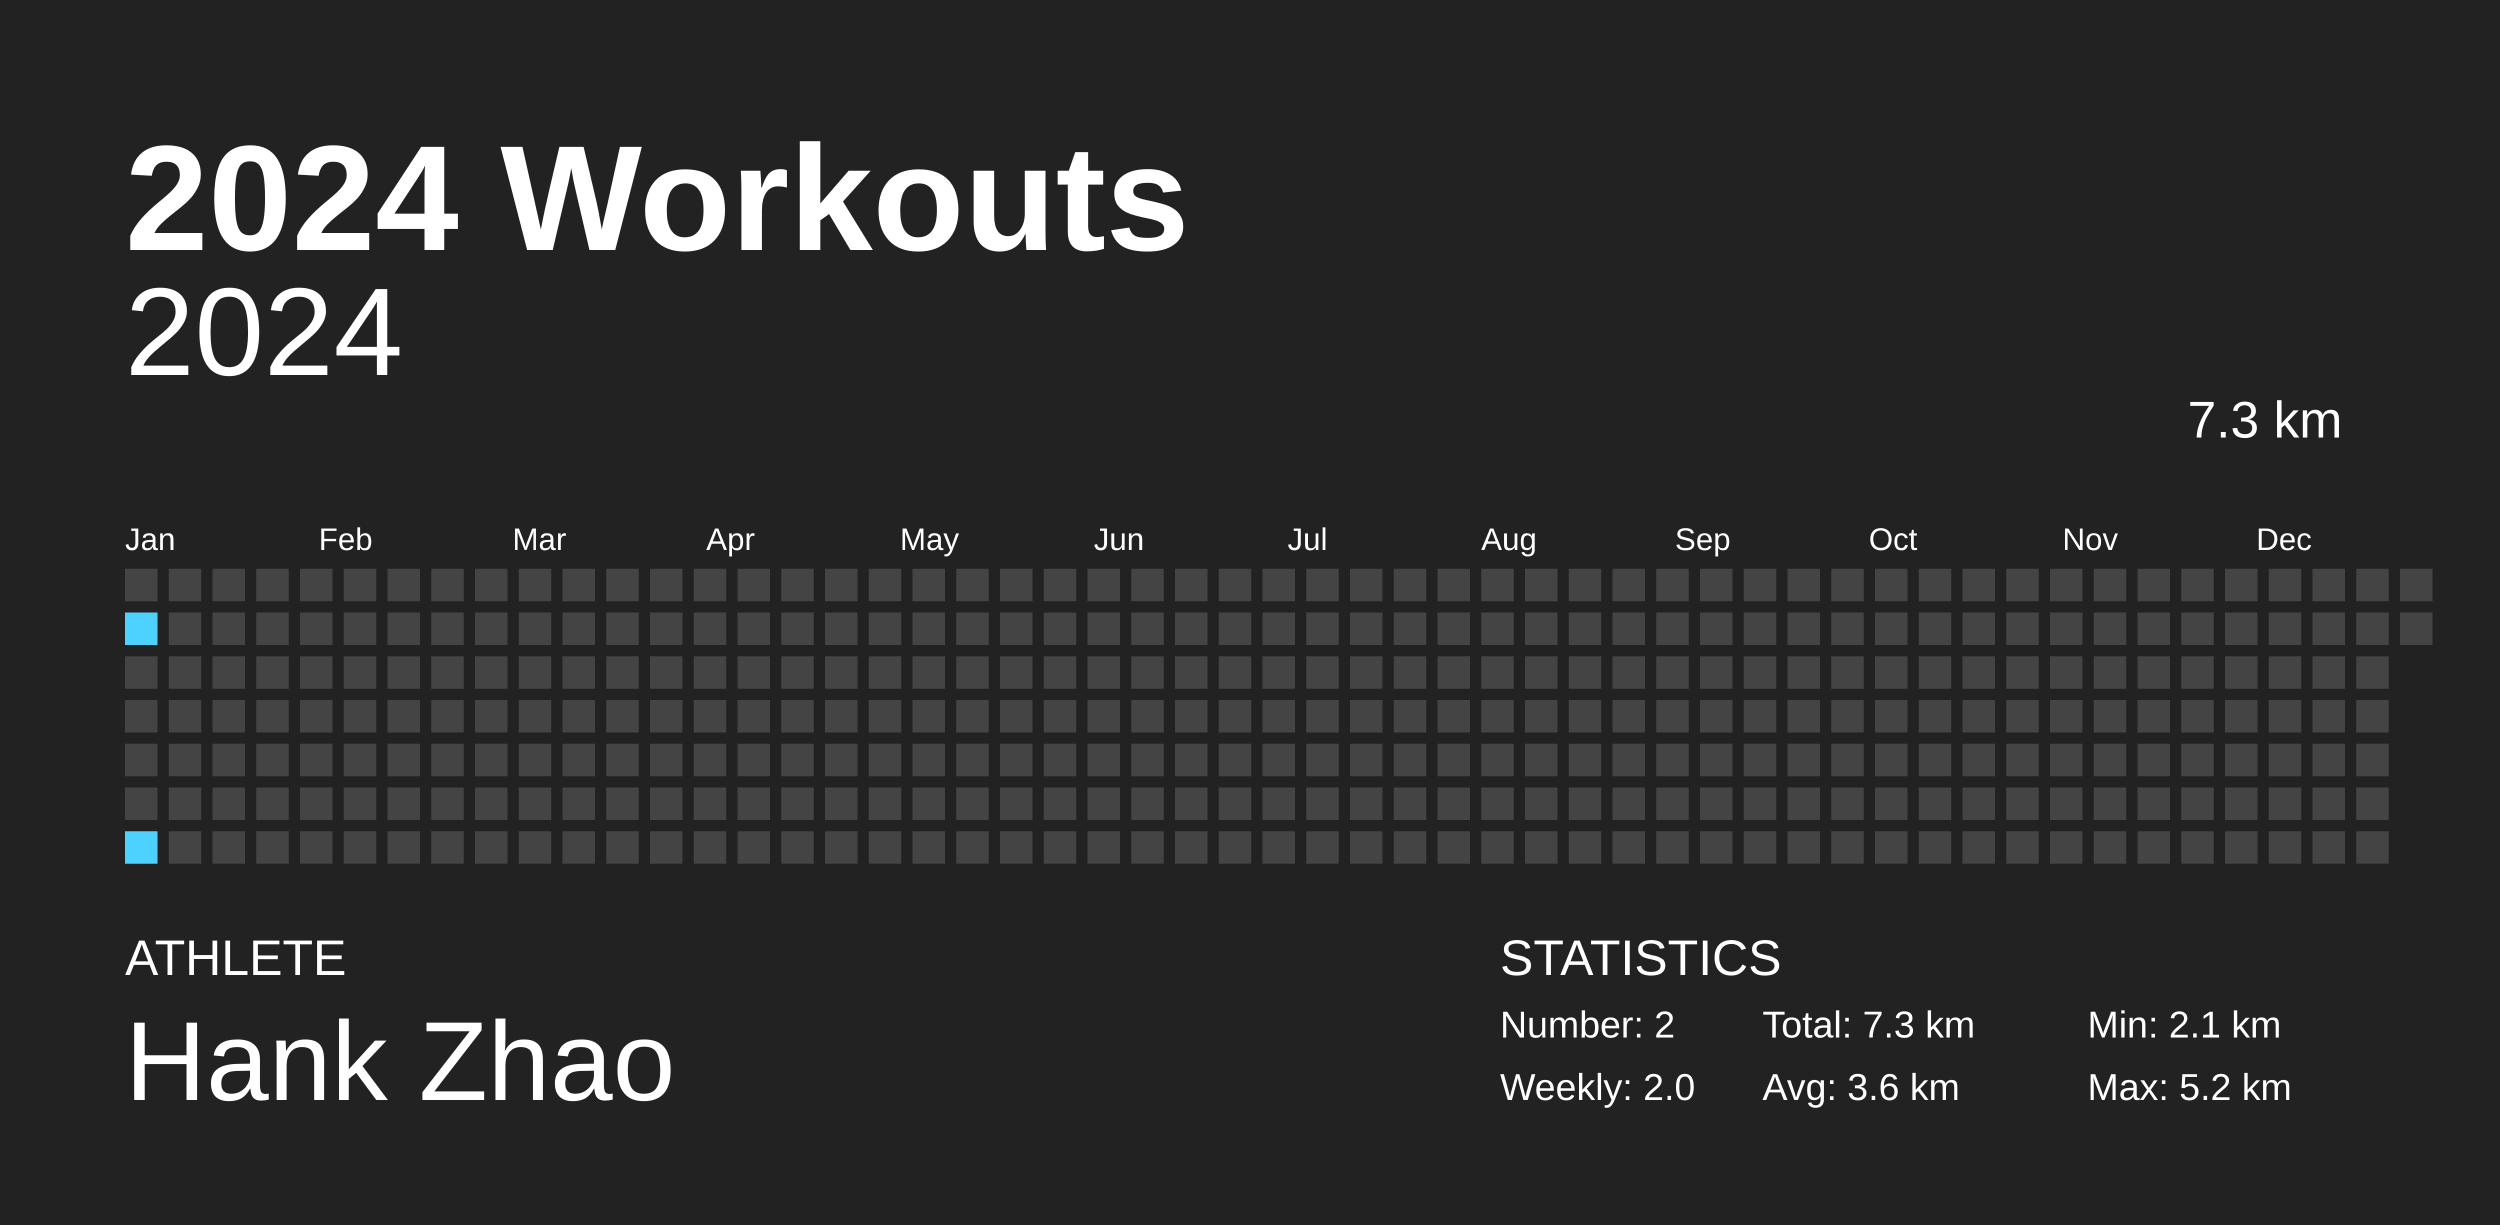
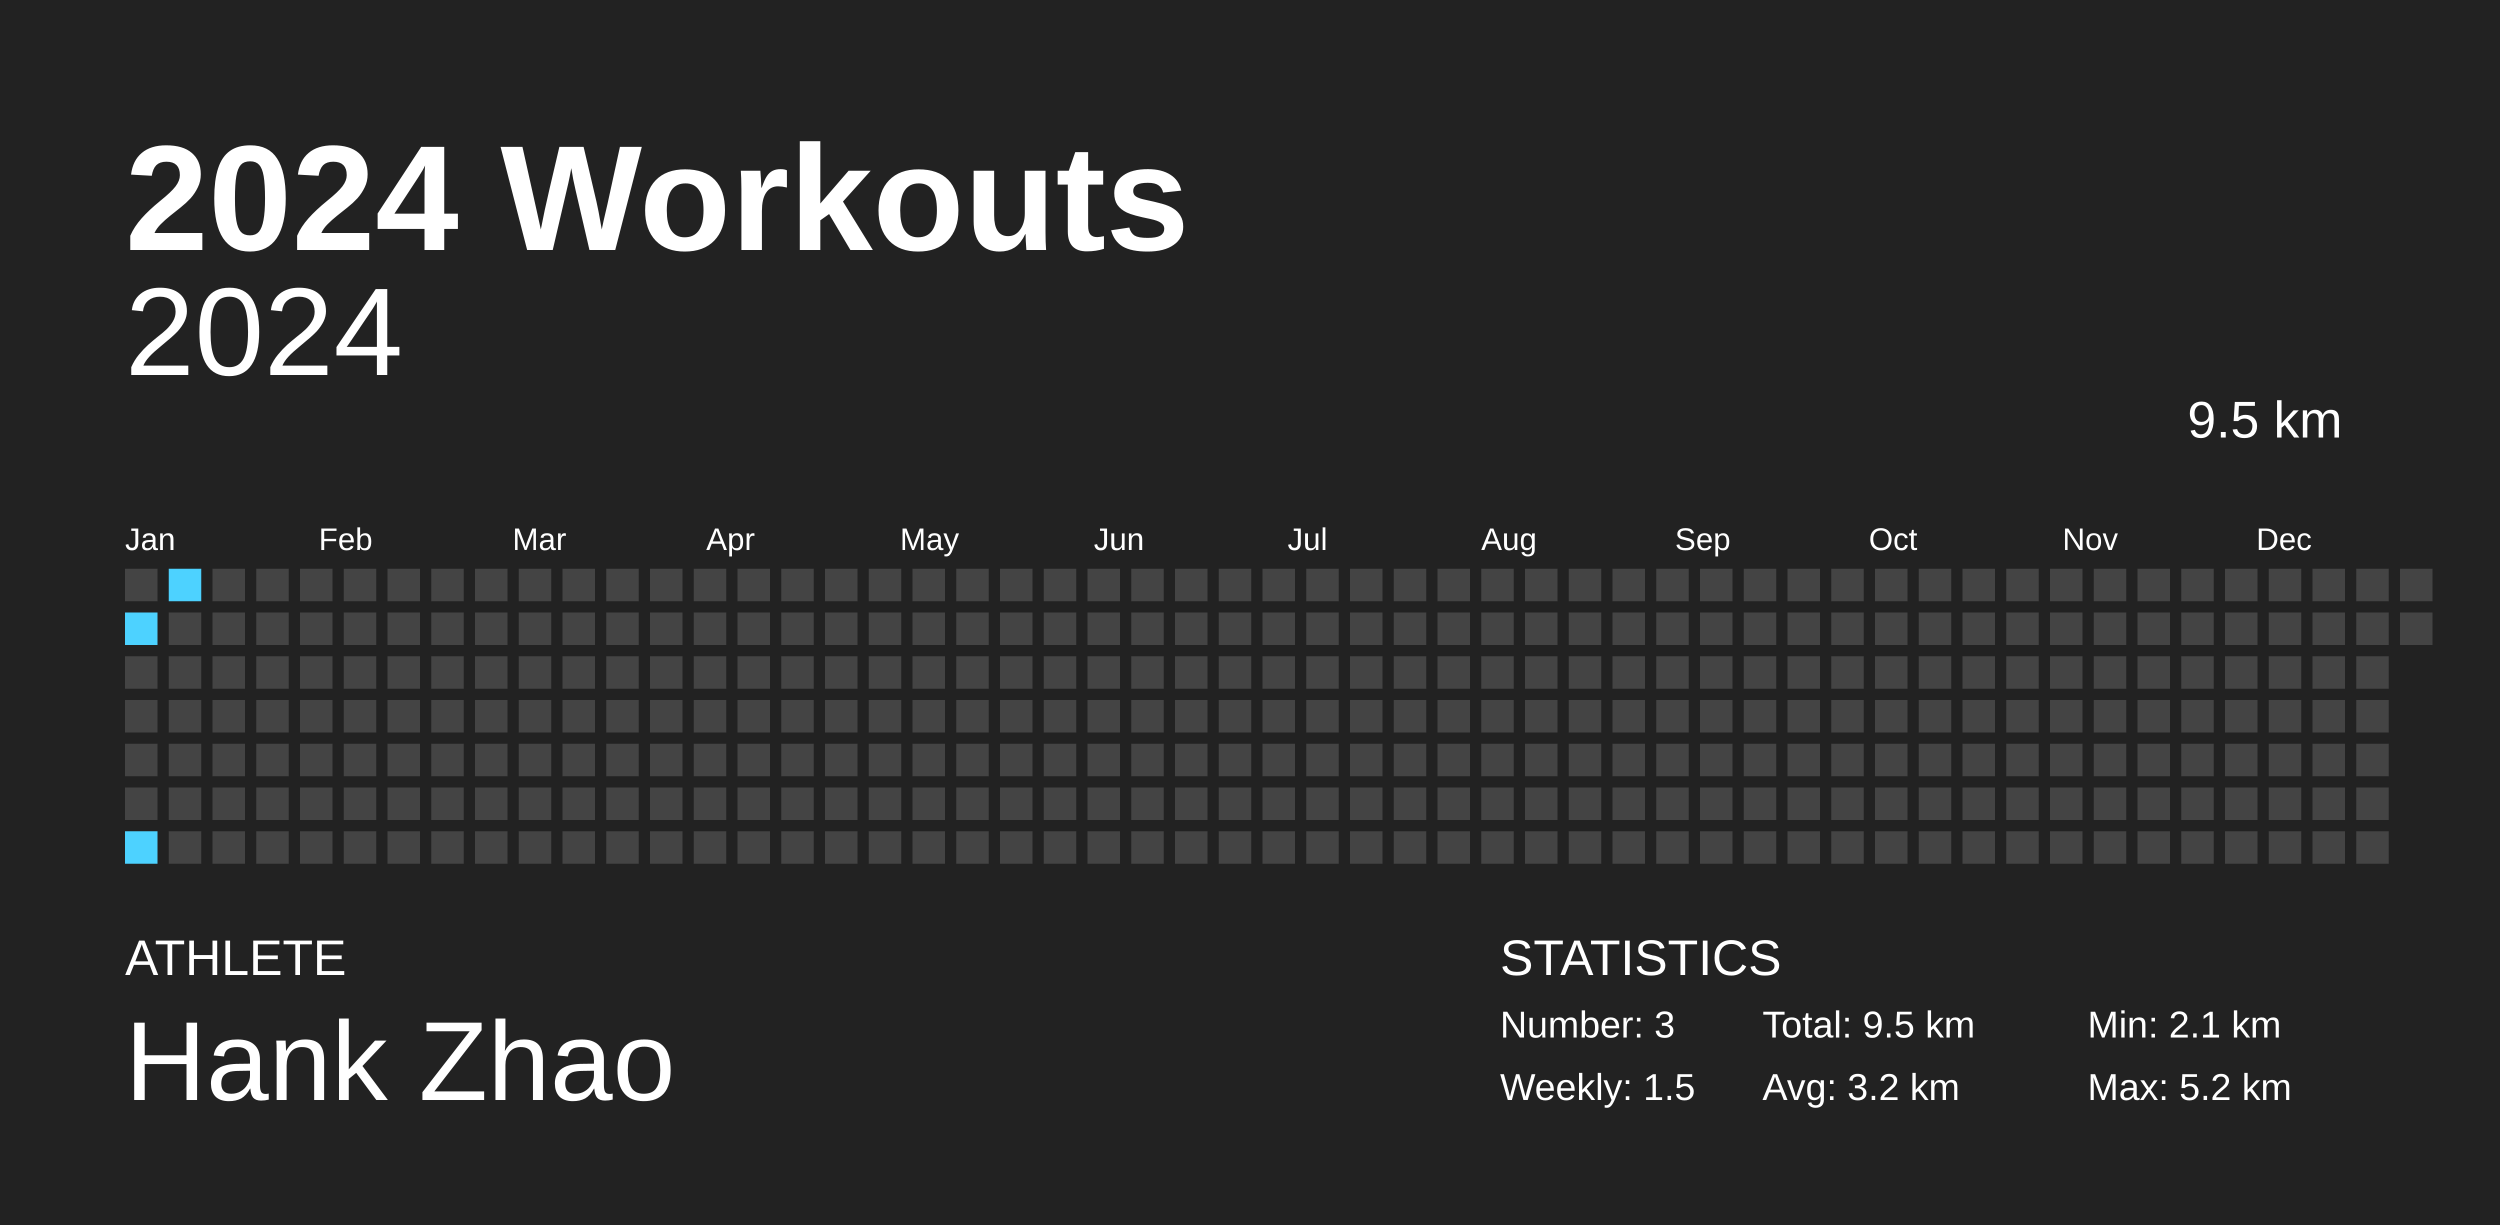
<svg xmlns="http://www.w3.org/2000/svg" baseProfile="full" height="98mm" version="1.1" viewBox="0,0,200,98" width="200mm">
  <defs />
  <rect fill="#222222" height="98" width="200" x="0" y="0" />
  <text fill="#FFFFFF" style="font-size:12px; font-family:Arial; font-weight:bold;" x="10" y="20">2024 Workouts</text>
  <text fill="#FFFFFF" style="font-size:4px; font-family:Arial" x="10" y="78">ATHLETE</text>
  <text fill="#FFFFFF" style="font-size:9px; font-family:Arial" x="10" y="88">Hank Zhao</text>
  <text fill="#FFFFFF" style="font-size:4px; font-family:Arial" x="120" y="78">STATISTICS</text>
-   <text fill="#FFFFFF" style="font-size:3px; font-family:Arial" x="120" y="83">Number: 2</text>
-   <text fill="#FFFFFF" style="font-size:3px; font-family:Arial" x="120" y="88">Weekly: 2.0</text>
-   <text fill="#FFFFFF" style="font-size:3px; font-family:Arial" x="141" y="83">Total: 7.3 km</text>
-   <text fill="#FFFFFF" style="font-size:3px; font-family:Arial" x="141" y="88">Avg: 3.6 km</text>
+   <text fill="#FFFFFF" style="font-size:3px; font-family:Arial" x="120" y="83">Number: 3</text>
+   <text fill="#FFFFFF" style="font-size:3px; font-family:Arial" x="120" y="88">Weekly: 1.5</text>
+   <text fill="#FFFFFF" style="font-size:3px; font-family:Arial" x="141" y="83">Total: 9.5 km</text>
+   <text fill="#FFFFFF" style="font-size:3px; font-family:Arial" x="141" y="88">Avg: 3.2 km</text>
  <text fill="#FFFFFF" style="font-size:3px; font-family:Arial" x="167" y="83">Min: 2.1 km</text>
  <text fill="#FFFFFF" style="font-size:3px; font-family:Arial" x="167" y="88">Max: 5.2 km</text>
  <text alignment-baseline="hanging" fill="#FFFFFF" style="font-size:10.0px; font-family:Arial;" x="10" y="30">2024</text>
-   <text alignment-baseline="hanging" fill="#FFFFFF" style="font-size:4.125px; font-family:Arial;" x="175" y="35">7.3 km</text>
+   <text alignment-baseline="hanging" fill="#FFFFFF" style="font-size:4.125px; font-family:Arial;" x="175" y="35">9.5 km</text>
  <text fill="#FFFFFF" style="font-size:2.5px; font-family:Arial" x="10.0" y="44">Jan</text>
  <text fill="#FFFFFF" style="font-size:2.5px; font-family:Arial" x="25.5" y="44">Feb</text>
  <text fill="#FFFFFF" style="font-size:2.5px; font-family:Arial" x="41.0" y="44">Mar</text>
  <text fill="#FFFFFF" style="font-size:2.5px; font-family:Arial" x="56.5" y="44">Apr</text>
  <text fill="#FFFFFF" style="font-size:2.5px; font-family:Arial" x="72.0" y="44">May</text>
  <text fill="#FFFFFF" style="font-size:2.5px; font-family:Arial" x="87.5" y="44">Jun</text>
  <text fill="#FFFFFF" style="font-size:2.5px; font-family:Arial" x="103.0" y="44">Jul</text>
  <text fill="#FFFFFF" style="font-size:2.5px; font-family:Arial" x="118.5" y="44">Aug</text>
  <text fill="#FFFFFF" style="font-size:2.5px; font-family:Arial" x="134.0" y="44">Sep</text>
  <text fill="#FFFFFF" style="font-size:2.5px; font-family:Arial" x="149.5" y="44">Oct</text>
  <text fill="#FFFFFF" style="font-size:2.5px; font-family:Arial" x="165.0" y="44">Nov</text>
  <text fill="#FFFFFF" style="font-size:2.5px; font-family:Arial" x="180.5" y="44">Dec</text>
  <rect fill="#444444" height="2.6" width="2.6" x="10.0" y="45.5" />
  <rect fill="#4dd2ff" height="2.6" width="2.6" x="10.0" y="49.0" />
  <rect fill="#444444" height="2.6" width="2.6" x="10.0" y="52.5" />
  <rect fill="#444444" height="2.6" width="2.6" x="10.0" y="56.0" />
  <rect fill="#444444" height="2.6" width="2.6" x="10.0" y="59.5" />
  <rect fill="#444444" height="2.6" width="2.6" x="10.0" y="63.0" />
  <rect fill="#4dd2ff" height="2.6" width="2.6" x="10.0" y="66.5" />
-   <rect fill="#444444" height="2.6" width="2.6" x="13.5" y="45.5" />
+   <rect fill="#4dd2ff" height="2.6" width="2.6" x="13.5" y="45.5" />
  <rect fill="#444444" height="2.6" width="2.6" x="13.5" y="49.0" />
  <rect fill="#444444" height="2.6" width="2.6" x="13.5" y="52.5" />
  <rect fill="#444444" height="2.6" width="2.6" x="13.5" y="56.0" />
  <rect fill="#444444" height="2.6" width="2.6" x="13.5" y="59.5" />
  <rect fill="#444444" height="2.6" width="2.6" x="13.5" y="63.0" />
  <rect fill="#444444" height="2.6" width="2.6" x="13.5" y="66.5" />
  <rect fill="#444444" height="2.6" width="2.6" x="17.0" y="45.5" />
  <rect fill="#444444" height="2.6" width="2.6" x="17.0" y="49.0" />
  <rect fill="#444444" height="2.6" width="2.6" x="17.0" y="52.5" />
  <rect fill="#444444" height="2.6" width="2.6" x="17.0" y="56.0" />
  <rect fill="#444444" height="2.6" width="2.6" x="17.0" y="59.5" />
  <rect fill="#444444" height="2.6" width="2.6" x="17.0" y="63.0" />
  <rect fill="#444444" height="2.6" width="2.6" x="17.0" y="66.5" />
  <rect fill="#444444" height="2.6" width="2.6" x="20.5" y="45.5" />
  <rect fill="#444444" height="2.6" width="2.6" x="20.5" y="49.0" />
  <rect fill="#444444" height="2.6" width="2.6" x="20.5" y="52.5" />
  <rect fill="#444444" height="2.6" width="2.6" x="20.5" y="56.0" />
  <rect fill="#444444" height="2.6" width="2.6" x="20.5" y="59.5" />
  <rect fill="#444444" height="2.6" width="2.6" x="20.5" y="63.0" />
  <rect fill="#444444" height="2.6" width="2.6" x="20.5" y="66.5" />
  <rect fill="#444444" height="2.6" width="2.6" x="24.0" y="45.5" />
  <rect fill="#444444" height="2.6" width="2.6" x="24.0" y="49.0" />
  <rect fill="#444444" height="2.6" width="2.6" x="24.0" y="52.5" />
  <rect fill="#444444" height="2.6" width="2.6" x="24.0" y="56.0" />
  <rect fill="#444444" height="2.6" width="2.6" x="24.0" y="59.5" />
  <rect fill="#444444" height="2.6" width="2.6" x="24.0" y="63.0" />
  <rect fill="#444444" height="2.6" width="2.6" x="24.0" y="66.5" />
  <rect fill="#444444" height="2.6" width="2.6" x="27.5" y="45.5" />
  <rect fill="#444444" height="2.6" width="2.6" x="27.5" y="49.0" />
  <rect fill="#444444" height="2.6" width="2.6" x="27.5" y="52.5" />
  <rect fill="#444444" height="2.6" width="2.6" x="27.5" y="56.0" />
  <rect fill="#444444" height="2.6" width="2.6" x="27.5" y="59.5" />
  <rect fill="#444444" height="2.6" width="2.6" x="27.5" y="63.0" />
  <rect fill="#444444" height="2.6" width="2.6" x="27.5" y="66.5" />
  <rect fill="#444444" height="2.6" width="2.6" x="31.0" y="45.5" />
  <rect fill="#444444" height="2.6" width="2.6" x="31.0" y="49.0" />
  <rect fill="#444444" height="2.6" width="2.6" x="31.0" y="52.5" />
  <rect fill="#444444" height="2.6" width="2.6" x="31.0" y="56.0" />
  <rect fill="#444444" height="2.6" width="2.6" x="31.0" y="59.5" />
  <rect fill="#444444" height="2.6" width="2.6" x="31.0" y="63.0" />
  <rect fill="#444444" height="2.6" width="2.6" x="31.0" y="66.5" />
  <rect fill="#444444" height="2.6" width="2.6" x="34.5" y="45.5" />
  <rect fill="#444444" height="2.6" width="2.6" x="34.5" y="49.0" />
  <rect fill="#444444" height="2.6" width="2.6" x="34.5" y="52.5" />
  <rect fill="#444444" height="2.6" width="2.6" x="34.5" y="56.0" />
  <rect fill="#444444" height="2.6" width="2.6" x="34.5" y="59.5" />
  <rect fill="#444444" height="2.6" width="2.6" x="34.5" y="63.0" />
  <rect fill="#444444" height="2.6" width="2.6" x="34.5" y="66.5" />
  <rect fill="#444444" height="2.6" width="2.6" x="38.0" y="45.5" />
  <rect fill="#444444" height="2.6" width="2.6" x="38.0" y="49.0" />
  <rect fill="#444444" height="2.6" width="2.6" x="38.0" y="52.5" />
  <rect fill="#444444" height="2.6" width="2.6" x="38.0" y="56.0" />
  <rect fill="#444444" height="2.6" width="2.6" x="38.0" y="59.5" />
  <rect fill="#444444" height="2.6" width="2.6" x="38.0" y="63.0" />
  <rect fill="#444444" height="2.6" width="2.6" x="38.0" y="66.5" />
  <rect fill="#444444" height="2.6" width="2.6" x="41.5" y="45.5" />
  <rect fill="#444444" height="2.6" width="2.6" x="41.5" y="49.0" />
  <rect fill="#444444" height="2.6" width="2.6" x="41.5" y="52.5" />
  <rect fill="#444444" height="2.6" width="2.6" x="41.5" y="56.0" />
  <rect fill="#444444" height="2.6" width="2.6" x="41.5" y="59.5" />
  <rect fill="#444444" height="2.6" width="2.6" x="41.5" y="63.0" />
  <rect fill="#444444" height="2.6" width="2.6" x="41.5" y="66.5" />
  <rect fill="#444444" height="2.6" width="2.6" x="45.0" y="45.5" />
  <rect fill="#444444" height="2.6" width="2.6" x="45.0" y="49.0" />
  <rect fill="#444444" height="2.6" width="2.6" x="45.0" y="52.5" />
  <rect fill="#444444" height="2.6" width="2.6" x="45.0" y="56.0" />
  <rect fill="#444444" height="2.6" width="2.6" x="45.0" y="59.5" />
  <rect fill="#444444" height="2.6" width="2.6" x="45.0" y="63.0" />
  <rect fill="#444444" height="2.6" width="2.6" x="45.0" y="66.5" />
  <rect fill="#444444" height="2.6" width="2.6" x="48.5" y="45.5" />
  <rect fill="#444444" height="2.6" width="2.6" x="48.5" y="49.0" />
  <rect fill="#444444" height="2.6" width="2.6" x="48.5" y="52.5" />
  <rect fill="#444444" height="2.6" width="2.6" x="48.5" y="56.0" />
  <rect fill="#444444" height="2.6" width="2.6" x="48.5" y="59.5" />
  <rect fill="#444444" height="2.6" width="2.6" x="48.5" y="63.0" />
  <rect fill="#444444" height="2.6" width="2.6" x="48.5" y="66.5" />
  <rect fill="#444444" height="2.6" width="2.6" x="52.0" y="45.5" />
  <rect fill="#444444" height="2.6" width="2.6" x="52.0" y="49.0" />
  <rect fill="#444444" height="2.6" width="2.6" x="52.0" y="52.5" />
  <rect fill="#444444" height="2.6" width="2.6" x="52.0" y="56.0" />
  <rect fill="#444444" height="2.6" width="2.6" x="52.0" y="59.5" />
  <rect fill="#444444" height="2.6" width="2.6" x="52.0" y="63.0" />
  <rect fill="#444444" height="2.6" width="2.6" x="52.0" y="66.5" />
  <rect fill="#444444" height="2.6" width="2.6" x="55.5" y="45.5" />
  <rect fill="#444444" height="2.6" width="2.6" x="55.5" y="49.0" />
  <rect fill="#444444" height="2.6" width="2.6" x="55.5" y="52.5" />
  <rect fill="#444444" height="2.6" width="2.6" x="55.5" y="56.0" />
  <rect fill="#444444" height="2.6" width="2.6" x="55.5" y="59.5" />
  <rect fill="#444444" height="2.6" width="2.6" x="55.5" y="63.0" />
  <rect fill="#444444" height="2.6" width="2.6" x="55.5" y="66.5" />
  <rect fill="#444444" height="2.6" width="2.6" x="59.0" y="45.5" />
  <rect fill="#444444" height="2.6" width="2.6" x="59.0" y="49.0" />
  <rect fill="#444444" height="2.6" width="2.6" x="59.0" y="52.5" />
  <rect fill="#444444" height="2.6" width="2.6" x="59.0" y="56.0" />
  <rect fill="#444444" height="2.6" width="2.6" x="59.0" y="59.5" />
  <rect fill="#444444" height="2.6" width="2.6" x="59.0" y="63.0" />
  <rect fill="#444444" height="2.6" width="2.6" x="59.0" y="66.5" />
  <rect fill="#444444" height="2.6" width="2.6" x="62.5" y="45.5" />
  <rect fill="#444444" height="2.6" width="2.6" x="62.5" y="49.0" />
  <rect fill="#444444" height="2.6" width="2.6" x="62.5" y="52.5" />
  <rect fill="#444444" height="2.6" width="2.6" x="62.5" y="56.0" />
  <rect fill="#444444" height="2.6" width="2.6" x="62.5" y="59.5" />
  <rect fill="#444444" height="2.6" width="2.6" x="62.5" y="63.0" />
  <rect fill="#444444" height="2.6" width="2.6" x="62.5" y="66.5" />
  <rect fill="#444444" height="2.6" width="2.6" x="66.0" y="45.5" />
  <rect fill="#444444" height="2.6" width="2.6" x="66.0" y="49.0" />
  <rect fill="#444444" height="2.6" width="2.6" x="66.0" y="52.5" />
  <rect fill="#444444" height="2.6" width="2.6" x="66.0" y="56.0" />
  <rect fill="#444444" height="2.6" width="2.6" x="66.0" y="59.5" />
  <rect fill="#444444" height="2.6" width="2.6" x="66.0" y="63.0" />
  <rect fill="#444444" height="2.6" width="2.6" x="66.0" y="66.5" />
  <rect fill="#444444" height="2.6" width="2.6" x="69.5" y="45.5" />
  <rect fill="#444444" height="2.6" width="2.6" x="69.5" y="49.0" />
  <rect fill="#444444" height="2.6" width="2.6" x="69.5" y="52.5" />
  <rect fill="#444444" height="2.6" width="2.6" x="69.5" y="56.0" />
  <rect fill="#444444" height="2.6" width="2.6" x="69.5" y="59.5" />
  <rect fill="#444444" height="2.6" width="2.6" x="69.5" y="63.0" />
  <rect fill="#444444" height="2.6" width="2.6" x="69.5" y="66.5" />
  <rect fill="#444444" height="2.6" width="2.6" x="73.0" y="45.5" />
  <rect fill="#444444" height="2.6" width="2.6" x="73.0" y="49.0" />
  <rect fill="#444444" height="2.6" width="2.6" x="73.0" y="52.5" />
  <rect fill="#444444" height="2.6" width="2.6" x="73.0" y="56.0" />
  <rect fill="#444444" height="2.6" width="2.6" x="73.0" y="59.5" />
  <rect fill="#444444" height="2.6" width="2.6" x="73.0" y="63.0" />
  <rect fill="#444444" height="2.6" width="2.6" x="73.0" y="66.5" />
  <rect fill="#444444" height="2.6" width="2.6" x="76.5" y="45.5" />
  <rect fill="#444444" height="2.6" width="2.6" x="76.5" y="49.0" />
  <rect fill="#444444" height="2.6" width="2.6" x="76.5" y="52.5" />
  <rect fill="#444444" height="2.6" width="2.6" x="76.5" y="56.0" />
  <rect fill="#444444" height="2.6" width="2.6" x="76.5" y="59.5" />
  <rect fill="#444444" height="2.6" width="2.6" x="76.5" y="63.0" />
  <rect fill="#444444" height="2.6" width="2.6" x="76.5" y="66.5" />
  <rect fill="#444444" height="2.6" width="2.6" x="80.0" y="45.5" />
  <rect fill="#444444" height="2.6" width="2.6" x="80.0" y="49.0" />
  <rect fill="#444444" height="2.6" width="2.6" x="80.0" y="52.5" />
  <rect fill="#444444" height="2.6" width="2.6" x="80.0" y="56.0" />
  <rect fill="#444444" height="2.6" width="2.6" x="80.0" y="59.5" />
  <rect fill="#444444" height="2.6" width="2.6" x="80.0" y="63.0" />
  <rect fill="#444444" height="2.6" width="2.6" x="80.0" y="66.5" />
  <rect fill="#444444" height="2.6" width="2.6" x="83.5" y="45.5" />
  <rect fill="#444444" height="2.6" width="2.6" x="83.5" y="49.0" />
  <rect fill="#444444" height="2.6" width="2.6" x="83.5" y="52.5" />
  <rect fill="#444444" height="2.6" width="2.6" x="83.5" y="56.0" />
  <rect fill="#444444" height="2.6" width="2.6" x="83.5" y="59.5" />
  <rect fill="#444444" height="2.6" width="2.6" x="83.5" y="63.0" />
  <rect fill="#444444" height="2.6" width="2.6" x="83.5" y="66.5" />
  <rect fill="#444444" height="2.6" width="2.6" x="87.0" y="45.5" />
  <rect fill="#444444" height="2.6" width="2.6" x="87.0" y="49.0" />
  <rect fill="#444444" height="2.6" width="2.6" x="87.0" y="52.5" />
  <rect fill="#444444" height="2.6" width="2.6" x="87.0" y="56.0" />
  <rect fill="#444444" height="2.6" width="2.6" x="87.0" y="59.5" />
  <rect fill="#444444" height="2.6" width="2.6" x="87.0" y="63.0" />
  <rect fill="#444444" height="2.6" width="2.6" x="87.0" y="66.5" />
  <rect fill="#444444" height="2.6" width="2.6" x="90.5" y="45.5" />
  <rect fill="#444444" height="2.6" width="2.6" x="90.5" y="49.0" />
  <rect fill="#444444" height="2.6" width="2.6" x="90.5" y="52.5" />
  <rect fill="#444444" height="2.6" width="2.6" x="90.5" y="56.0" />
  <rect fill="#444444" height="2.6" width="2.6" x="90.5" y="59.5" />
  <rect fill="#444444" height="2.6" width="2.6" x="90.5" y="63.0" />
  <rect fill="#444444" height="2.6" width="2.6" x="90.5" y="66.5" />
  <rect fill="#444444" height="2.6" width="2.6" x="94.0" y="45.5" />
  <rect fill="#444444" height="2.6" width="2.6" x="94.0" y="49.0" />
  <rect fill="#444444" height="2.6" width="2.6" x="94.0" y="52.5" />
  <rect fill="#444444" height="2.6" width="2.6" x="94.0" y="56.0" />
  <rect fill="#444444" height="2.6" width="2.6" x="94.0" y="59.5" />
  <rect fill="#444444" height="2.6" width="2.6" x="94.0" y="63.0" />
  <rect fill="#444444" height="2.6" width="2.6" x="94.0" y="66.5" />
  <rect fill="#444444" height="2.6" width="2.6" x="97.5" y="45.5" />
  <rect fill="#444444" height="2.6" width="2.6" x="97.5" y="49.0" />
  <rect fill="#444444" height="2.6" width="2.6" x="97.5" y="52.5" />
  <rect fill="#444444" height="2.6" width="2.6" x="97.5" y="56.0" />
  <rect fill="#444444" height="2.6" width="2.6" x="97.5" y="59.5" />
  <rect fill="#444444" height="2.6" width="2.6" x="97.5" y="63.0" />
  <rect fill="#444444" height="2.6" width="2.6" x="97.5" y="66.5" />
  <rect fill="#444444" height="2.6" width="2.6" x="101.0" y="45.5" />
  <rect fill="#444444" height="2.6" width="2.6" x="101.0" y="49.0" />
  <rect fill="#444444" height="2.6" width="2.6" x="101.0" y="52.5" />
  <rect fill="#444444" height="2.6" width="2.6" x="101.0" y="56.0" />
  <rect fill="#444444" height="2.6" width="2.6" x="101.0" y="59.5" />
  <rect fill="#444444" height="2.6" width="2.6" x="101.0" y="63.0" />
  <rect fill="#444444" height="2.6" width="2.6" x="101.0" y="66.5" />
  <rect fill="#444444" height="2.6" width="2.6" x="104.5" y="45.5" />
  <rect fill="#444444" height="2.6" width="2.6" x="104.5" y="49.0" />
  <rect fill="#444444" height="2.6" width="2.6" x="104.5" y="52.5" />
  <rect fill="#444444" height="2.6" width="2.6" x="104.5" y="56.0" />
  <rect fill="#444444" height="2.6" width="2.6" x="104.5" y="59.5" />
  <rect fill="#444444" height="2.6" width="2.6" x="104.5" y="63.0" />
  <rect fill="#444444" height="2.6" width="2.6" x="104.5" y="66.5" />
  <rect fill="#444444" height="2.6" width="2.6" x="108.0" y="45.5" />
  <rect fill="#444444" height="2.6" width="2.6" x="108.0" y="49.0" />
  <rect fill="#444444" height="2.6" width="2.6" x="108.0" y="52.5" />
  <rect fill="#444444" height="2.6" width="2.6" x="108.0" y="56.0" />
  <rect fill="#444444" height="2.6" width="2.6" x="108.0" y="59.5" />
  <rect fill="#444444" height="2.6" width="2.6" x="108.0" y="63.0" />
  <rect fill="#444444" height="2.6" width="2.6" x="108.0" y="66.5" />
  <rect fill="#444444" height="2.6" width="2.6" x="111.5" y="45.5" />
  <rect fill="#444444" height="2.6" width="2.6" x="111.5" y="49.0" />
  <rect fill="#444444" height="2.6" width="2.6" x="111.5" y="52.5" />
  <rect fill="#444444" height="2.6" width="2.6" x="111.5" y="56.0" />
  <rect fill="#444444" height="2.6" width="2.6" x="111.5" y="59.5" />
  <rect fill="#444444" height="2.6" width="2.6" x="111.5" y="63.0" />
  <rect fill="#444444" height="2.6" width="2.6" x="111.5" y="66.5" />
  <rect fill="#444444" height="2.6" width="2.6" x="115.0" y="45.5" />
  <rect fill="#444444" height="2.6" width="2.6" x="115.0" y="49.0" />
  <rect fill="#444444" height="2.6" width="2.6" x="115.0" y="52.5" />
  <rect fill="#444444" height="2.6" width="2.6" x="115.0" y="56.0" />
  <rect fill="#444444" height="2.6" width="2.6" x="115.0" y="59.5" />
  <rect fill="#444444" height="2.6" width="2.6" x="115.0" y="63.0" />
  <rect fill="#444444" height="2.6" width="2.6" x="115.0" y="66.5" />
  <rect fill="#444444" height="2.6" width="2.6" x="118.5" y="45.5" />
  <rect fill="#444444" height="2.6" width="2.6" x="118.5" y="49.0" />
  <rect fill="#444444" height="2.6" width="2.6" x="118.5" y="52.5" />
  <rect fill="#444444" height="2.6" width="2.6" x="118.5" y="56.0" />
  <rect fill="#444444" height="2.6" width="2.6" x="118.5" y="59.5" />
  <rect fill="#444444" height="2.6" width="2.6" x="118.5" y="63.0" />
  <rect fill="#444444" height="2.6" width="2.6" x="118.5" y="66.5" />
  <rect fill="#444444" height="2.6" width="2.6" x="122.0" y="45.5" />
  <rect fill="#444444" height="2.6" width="2.6" x="122.0" y="49.0" />
  <rect fill="#444444" height="2.6" width="2.6" x="122.0" y="52.5" />
  <rect fill="#444444" height="2.6" width="2.6" x="122.0" y="56.0" />
  <rect fill="#444444" height="2.6" width="2.6" x="122.0" y="59.5" />
  <rect fill="#444444" height="2.6" width="2.6" x="122.0" y="63.0" />
  <rect fill="#444444" height="2.6" width="2.6" x="122.0" y="66.5" />
  <rect fill="#444444" height="2.6" width="2.6" x="125.5" y="45.5" />
  <rect fill="#444444" height="2.6" width="2.6" x="125.5" y="49.0" />
  <rect fill="#444444" height="2.6" width="2.6" x="125.5" y="52.5" />
  <rect fill="#444444" height="2.6" width="2.6" x="125.5" y="56.0" />
  <rect fill="#444444" height="2.6" width="2.6" x="125.5" y="59.5" />
  <rect fill="#444444" height="2.6" width="2.6" x="125.5" y="63.0" />
  <rect fill="#444444" height="2.6" width="2.6" x="125.5" y="66.5" />
  <rect fill="#444444" height="2.6" width="2.6" x="129.0" y="45.5" />
  <rect fill="#444444" height="2.6" width="2.6" x="129.0" y="49.0" />
  <rect fill="#444444" height="2.6" width="2.6" x="129.0" y="52.5" />
  <rect fill="#444444" height="2.6" width="2.6" x="129.0" y="56.0" />
  <rect fill="#444444" height="2.6" width="2.6" x="129.0" y="59.5" />
  <rect fill="#444444" height="2.6" width="2.6" x="129.0" y="63.0" />
  <rect fill="#444444" height="2.6" width="2.6" x="129.0" y="66.5" />
  <rect fill="#444444" height="2.6" width="2.6" x="132.5" y="45.5" />
  <rect fill="#444444" height="2.6" width="2.6" x="132.5" y="49.0" />
  <rect fill="#444444" height="2.6" width="2.6" x="132.5" y="52.5" />
  <rect fill="#444444" height="2.6" width="2.6" x="132.5" y="56.0" />
  <rect fill="#444444" height="2.6" width="2.6" x="132.5" y="59.5" />
  <rect fill="#444444" height="2.6" width="2.6" x="132.5" y="63.0" />
  <rect fill="#444444" height="2.6" width="2.6" x="132.5" y="66.5" />
  <rect fill="#444444" height="2.6" width="2.6" x="136.0" y="45.5" />
  <rect fill="#444444" height="2.6" width="2.6" x="136.0" y="49.0" />
  <rect fill="#444444" height="2.6" width="2.6" x="136.0" y="52.5" />
  <rect fill="#444444" height="2.6" width="2.6" x="136.0" y="56.0" />
  <rect fill="#444444" height="2.6" width="2.6" x="136.0" y="59.5" />
  <rect fill="#444444" height="2.6" width="2.6" x="136.0" y="63.0" />
  <rect fill="#444444" height="2.6" width="2.6" x="136.0" y="66.5" />
  <rect fill="#444444" height="2.6" width="2.6" x="139.5" y="45.5" />
  <rect fill="#444444" height="2.6" width="2.6" x="139.5" y="49.0" />
  <rect fill="#444444" height="2.6" width="2.6" x="139.5" y="52.5" />
  <rect fill="#444444" height="2.6" width="2.6" x="139.5" y="56.0" />
  <rect fill="#444444" height="2.6" width="2.6" x="139.5" y="59.5" />
  <rect fill="#444444" height="2.6" width="2.6" x="139.5" y="63.0" />
  <rect fill="#444444" height="2.6" width="2.6" x="139.5" y="66.5" />
  <rect fill="#444444" height="2.6" width="2.6" x="143.0" y="45.5" />
  <rect fill="#444444" height="2.6" width="2.6" x="143.0" y="49.0" />
  <rect fill="#444444" height="2.6" width="2.6" x="143.0" y="52.5" />
  <rect fill="#444444" height="2.6" width="2.6" x="143.0" y="56.0" />
  <rect fill="#444444" height="2.6" width="2.6" x="143.0" y="59.5" />
  <rect fill="#444444" height="2.6" width="2.6" x="143.0" y="63.0" />
  <rect fill="#444444" height="2.6" width="2.6" x="143.0" y="66.5" />
  <rect fill="#444444" height="2.6" width="2.6" x="146.5" y="45.5" />
  <rect fill="#444444" height="2.6" width="2.6" x="146.5" y="49.0" />
  <rect fill="#444444" height="2.6" width="2.6" x="146.5" y="52.5" />
  <rect fill="#444444" height="2.6" width="2.6" x="146.5" y="56.0" />
  <rect fill="#444444" height="2.6" width="2.6" x="146.5" y="59.5" />
  <rect fill="#444444" height="2.6" width="2.6" x="146.5" y="63.0" />
  <rect fill="#444444" height="2.6" width="2.6" x="146.5" y="66.5" />
  <rect fill="#444444" height="2.6" width="2.6" x="150.0" y="45.5" />
  <rect fill="#444444" height="2.6" width="2.6" x="150.0" y="49.0" />
  <rect fill="#444444" height="2.6" width="2.6" x="150.0" y="52.5" />
  <rect fill="#444444" height="2.6" width="2.6" x="150.0" y="56.0" />
  <rect fill="#444444" height="2.6" width="2.6" x="150.0" y="59.5" />
  <rect fill="#444444" height="2.6" width="2.6" x="150.0" y="63.0" />
  <rect fill="#444444" height="2.6" width="2.6" x="150.0" y="66.5" />
  <rect fill="#444444" height="2.6" width="2.6" x="153.5" y="45.5" />
  <rect fill="#444444" height="2.6" width="2.6" x="153.5" y="49.0" />
  <rect fill="#444444" height="2.6" width="2.6" x="153.5" y="52.5" />
  <rect fill="#444444" height="2.6" width="2.6" x="153.5" y="56.0" />
  <rect fill="#444444" height="2.6" width="2.6" x="153.5" y="59.5" />
  <rect fill="#444444" height="2.6" width="2.6" x="153.5" y="63.0" />
  <rect fill="#444444" height="2.6" width="2.6" x="153.5" y="66.5" />
  <rect fill="#444444" height="2.6" width="2.6" x="157.0" y="45.5" />
  <rect fill="#444444" height="2.6" width="2.6" x="157.0" y="49.0" />
  <rect fill="#444444" height="2.6" width="2.6" x="157.0" y="52.5" />
  <rect fill="#444444" height="2.6" width="2.6" x="157.0" y="56.0" />
  <rect fill="#444444" height="2.6" width="2.6" x="157.0" y="59.5" />
  <rect fill="#444444" height="2.6" width="2.6" x="157.0" y="63.0" />
  <rect fill="#444444" height="2.6" width="2.6" x="157.0" y="66.5" />
  <rect fill="#444444" height="2.6" width="2.6" x="160.5" y="45.5" />
  <rect fill="#444444" height="2.6" width="2.6" x="160.5" y="49.0" />
  <rect fill="#444444" height="2.6" width="2.6" x="160.5" y="52.5" />
  <rect fill="#444444" height="2.6" width="2.6" x="160.5" y="56.0" />
  <rect fill="#444444" height="2.6" width="2.6" x="160.5" y="59.5" />
  <rect fill="#444444" height="2.6" width="2.6" x="160.5" y="63.0" />
  <rect fill="#444444" height="2.6" width="2.6" x="160.5" y="66.5" />
  <rect fill="#444444" height="2.6" width="2.6" x="164.0" y="45.5" />
  <rect fill="#444444" height="2.6" width="2.6" x="164.0" y="49.0" />
  <rect fill="#444444" height="2.6" width="2.6" x="164.0" y="52.5" />
  <rect fill="#444444" height="2.6" width="2.6" x="164.0" y="56.0" />
  <rect fill="#444444" height="2.6" width="2.6" x="164.0" y="59.5" />
  <rect fill="#444444" height="2.6" width="2.6" x="164.0" y="63.0" />
  <rect fill="#444444" height="2.6" width="2.6" x="164.0" y="66.5" />
  <rect fill="#444444" height="2.6" width="2.6" x="167.5" y="45.5" />
  <rect fill="#444444" height="2.6" width="2.6" x="167.5" y="49.0" />
  <rect fill="#444444" height="2.6" width="2.6" x="167.5" y="52.5" />
  <rect fill="#444444" height="2.6" width="2.6" x="167.5" y="56.0" />
  <rect fill="#444444" height="2.6" width="2.6" x="167.5" y="59.5" />
  <rect fill="#444444" height="2.6" width="2.6" x="167.5" y="63.0" />
  <rect fill="#444444" height="2.6" width="2.6" x="167.5" y="66.5" />
  <rect fill="#444444" height="2.6" width="2.6" x="171.0" y="45.5" />
  <rect fill="#444444" height="2.6" width="2.6" x="171.0" y="49.0" />
  <rect fill="#444444" height="2.6" width="2.6" x="171.0" y="52.5" />
  <rect fill="#444444" height="2.6" width="2.6" x="171.0" y="56.0" />
  <rect fill="#444444" height="2.6" width="2.6" x="171.0" y="59.5" />
  <rect fill="#444444" height="2.6" width="2.6" x="171.0" y="63.0" />
  <rect fill="#444444" height="2.6" width="2.6" x="171.0" y="66.5" />
  <rect fill="#444444" height="2.6" width="2.6" x="174.5" y="45.5" />
  <rect fill="#444444" height="2.6" width="2.6" x="174.5" y="49.0" />
  <rect fill="#444444" height="2.6" width="2.6" x="174.5" y="52.5" />
  <rect fill="#444444" height="2.6" width="2.6" x="174.5" y="56.0" />
  <rect fill="#444444" height="2.6" width="2.6" x="174.5" y="59.5" />
  <rect fill="#444444" height="2.6" width="2.6" x="174.5" y="63.0" />
  <rect fill="#444444" height="2.6" width="2.6" x="174.5" y="66.5" />
  <rect fill="#444444" height="2.6" width="2.6" x="178.0" y="45.5" />
  <rect fill="#444444" height="2.6" width="2.6" x="178.0" y="49.0" />
  <rect fill="#444444" height="2.6" width="2.6" x="178.0" y="52.5" />
  <rect fill="#444444" height="2.6" width="2.6" x="178.0" y="56.0" />
  <rect fill="#444444" height="2.6" width="2.6" x="178.0" y="59.5" />
  <rect fill="#444444" height="2.6" width="2.6" x="178.0" y="63.0" />
  <rect fill="#444444" height="2.6" width="2.6" x="178.0" y="66.5" />
  <rect fill="#444444" height="2.6" width="2.6" x="181.5" y="45.5" />
  <rect fill="#444444" height="2.6" width="2.6" x="181.5" y="49.0" />
  <rect fill="#444444" height="2.6" width="2.6" x="181.5" y="52.5" />
  <rect fill="#444444" height="2.6" width="2.6" x="181.5" y="56.0" />
  <rect fill="#444444" height="2.6" width="2.6" x="181.5" y="59.5" />
  <rect fill="#444444" height="2.6" width="2.6" x="181.5" y="63.0" />
  <rect fill="#444444" height="2.6" width="2.6" x="181.5" y="66.5" />
  <rect fill="#444444" height="2.6" width="2.6" x="185.0" y="45.5" />
  <rect fill="#444444" height="2.6" width="2.6" x="185.0" y="49.0" />
  <rect fill="#444444" height="2.6" width="2.6" x="185.0" y="52.5" />
  <rect fill="#444444" height="2.6" width="2.6" x="185.0" y="56.0" />
  <rect fill="#444444" height="2.6" width="2.6" x="185.0" y="59.5" />
  <rect fill="#444444" height="2.6" width="2.6" x="185.0" y="63.0" />
  <rect fill="#444444" height="2.6" width="2.6" x="185.0" y="66.5" />
  <rect fill="#444444" height="2.6" width="2.6" x="188.5" y="45.5" />
  <rect fill="#444444" height="2.6" width="2.6" x="188.5" y="49.0" />
  <rect fill="#444444" height="2.6" width="2.6" x="188.5" y="52.5" />
  <rect fill="#444444" height="2.6" width="2.6" x="188.5" y="56.0" />
  <rect fill="#444444" height="2.6" width="2.6" x="188.5" y="59.5" />
  <rect fill="#444444" height="2.6" width="2.6" x="188.5" y="63.0" />
  <rect fill="#444444" height="2.6" width="2.6" x="188.5" y="66.5" />
  <rect fill="#444444" height="2.6" width="2.6" x="192.0" y="45.5" />
  <rect fill="#444444" height="2.6" width="2.6" x="192.0" y="49.0" />
</svg>
